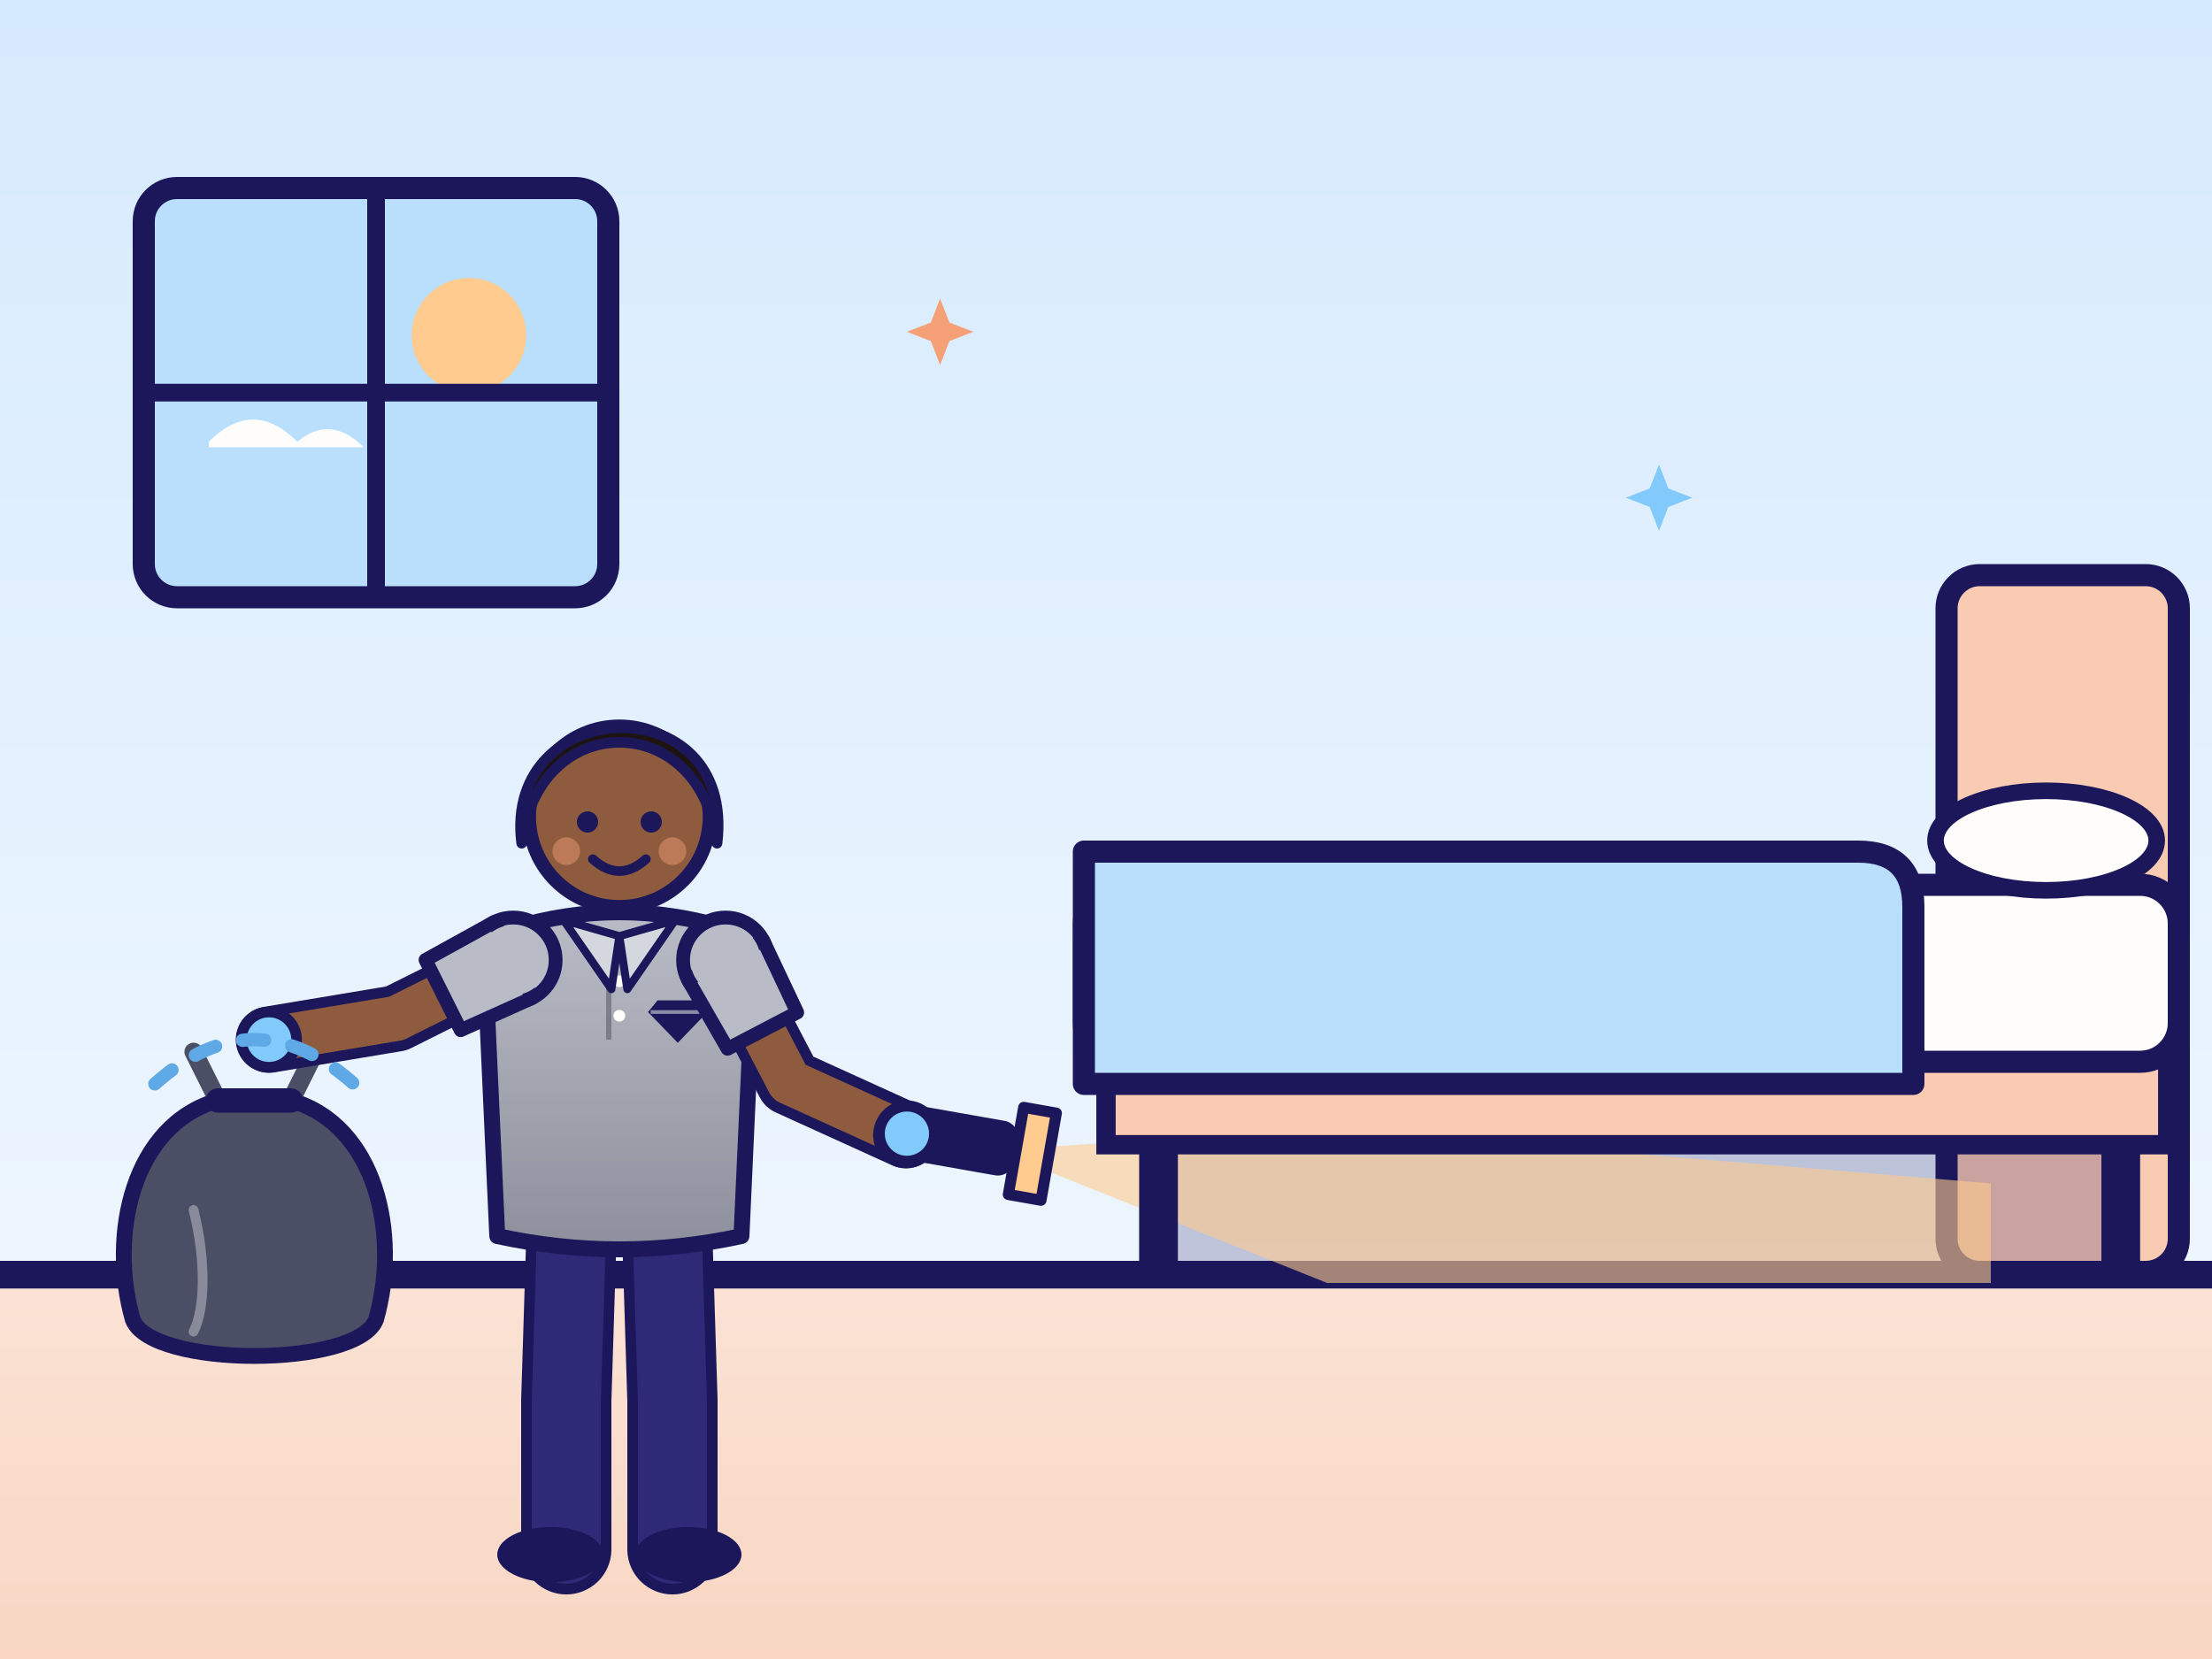
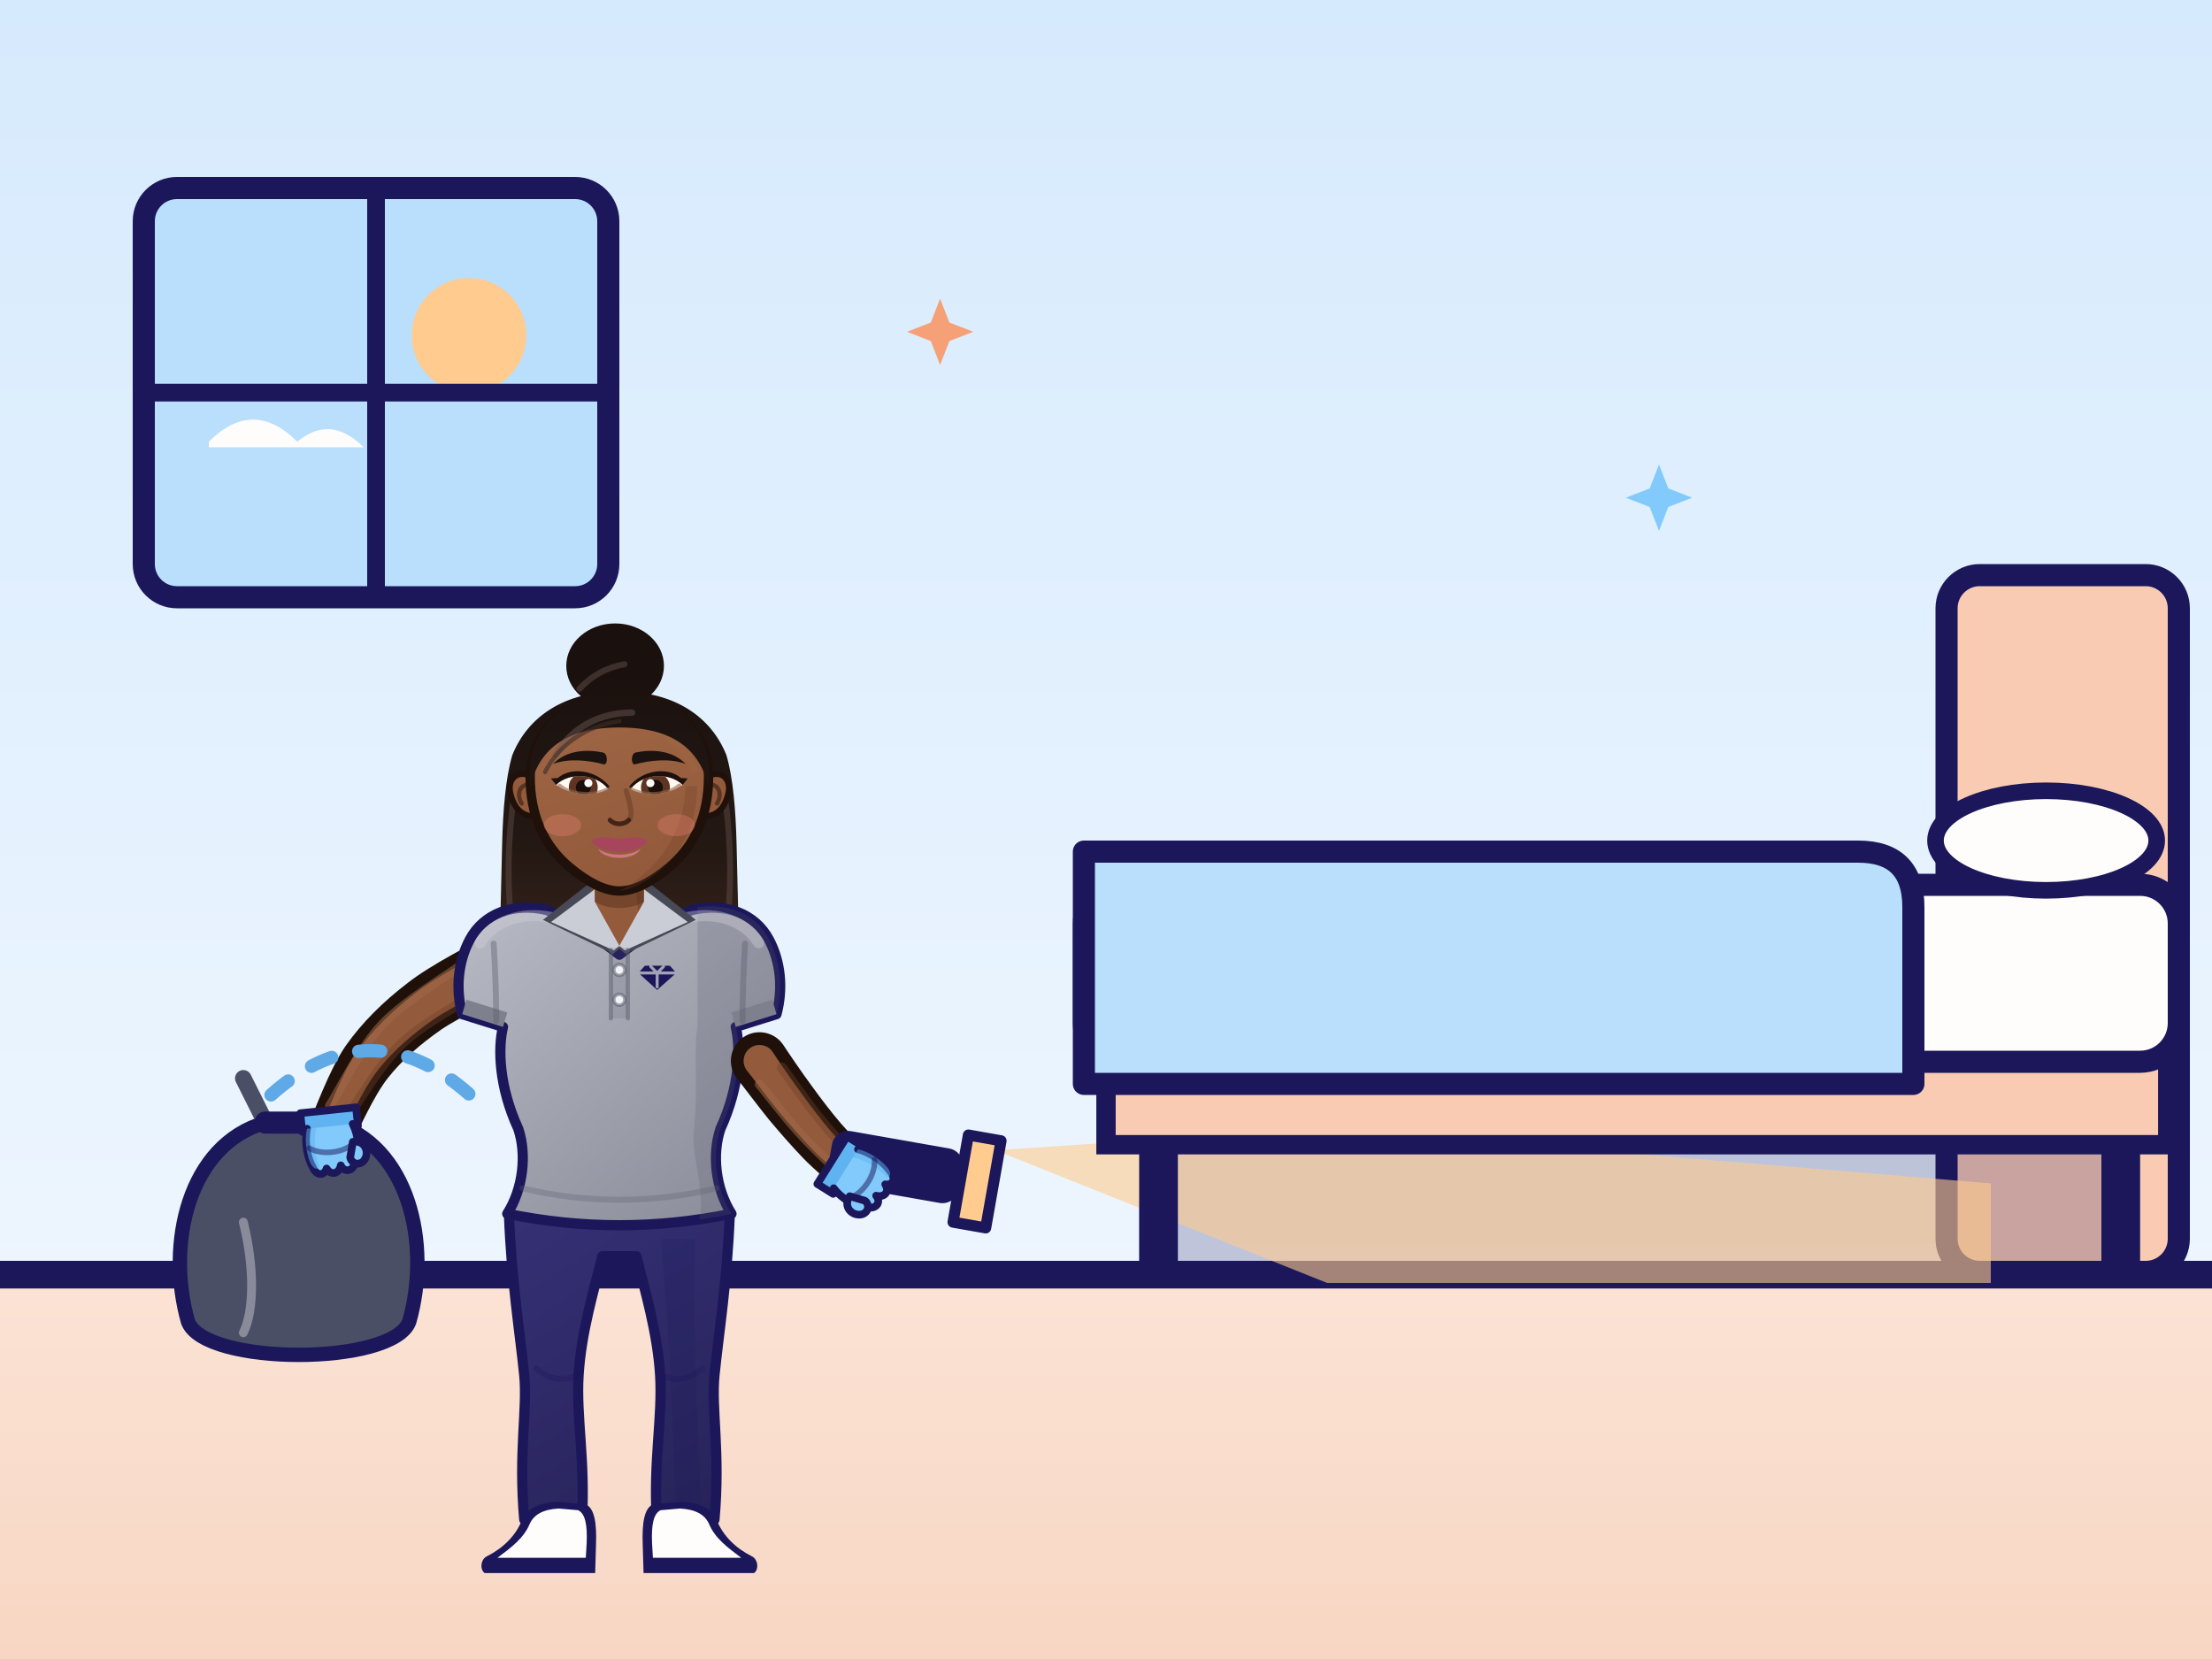
<svg xmlns="http://www.w3.org/2000/svg" width="400" height="300" viewBox="0 0 400 300">
  <defs>
    <linearGradient id="nbSa_wall" x1="0" y1="0" x2="0" y2="1">
      <stop offset="0" stop-color="#D6EAFD" />
      <stop offset="1" stop-color="#F4F9FF" />
    </linearGradient>
-     <linearGradient id="nbSa_po" x1="0" y1="0" x2="0" y2="1">
+     <linearGradient id="kq" gradientUnits="userSpaceOnUse" x1="-38" y1="-160" x2="20" y2="-82">
      <stop offset="0" stop-color="#B9BBC6" />
      <stop offset="1" stop-color="#8D8F9C" />
+     </linearGradient>
+     <linearGradient id="kr" gradientUnits="userSpaceOnUse" x1="-28" y1="-88" x2="24" y2="-8">
+       <stop offset="0" stop-color="#363177" />
+       <stop offset="1" stop-color="#262257" />
+     </linearGradient>
+     <linearGradient id="kj" x1="0" y1="0" x2=".3" y2="1">
+       <stop offset="0" stop-color="#A16847" />
+       <stop offset="1" stop-color="#935A3B" />
    </linearGradient>
    <linearGradient id="nbSa_fl" x1="0" y1="0" x2="0" y2="1">
      <stop offset="0" stop-color="#FBE3D5" />
      <stop offset="1" stop-color="#F8D6C3" />
    </linearGradient>
-     <radialGradient id="nbSa_gl" cx=".5" cy=".5" r=".5">
-       <stop offset="0" stop-color="#FFCB8E" stop-opacity="0.95" />
-       <stop offset="0.55" stop-color="#FFCB8E" stop-opacity="0.55" />
-       <stop offset="1" stop-color="#FFCB8E" stop-opacity="0" />
-     </radialGradient>
-     <linearGradient id="nbSa_sky" x1="0" y1="0" x2="0" y2="1">
-       <stop offset="0" stop-color="#BFE1FC" />
-       <stop offset="1" stop-color="#F2F8FF" />
+     <g id="h5g">
+       <g stroke="#1B175A" stroke-width="1.8">
+         <path d="M-6.6 -5.4H6.6V-1C4 .4-4 .4-6.6 -1Z" fill="#5FB3F0" />
+         <path d="M-5.4 -1.6C-6.6 1.6-6.4 5.4-5 7.6C-4.2 9.6-2.2 9.6-1.6 7.8C-1 9.8 1 10 1.8 8.2C2.6 10 4.4 9.6 5 7.6C6 5.4 6.4 1.6 5.4 -1.6" fill="#82CAFB" />
+         <path d="M-5 2.6C-7.8 2.4-8.8 5.4-7.2 7.2C-6 8.4-4.2 7.8-4 6.2Z" fill="#82CAFB" />
+         <path d="M3.2 -1.6C4.2 1.6 4.2 5.2 3.4 7.6C4.2 8.6 5.2 7.6 5.6 6C6.2 3.6 6.2 .6 5.4 -1.6Z" fill="#5FB3F0" fill-opacity=".5" stroke="none" />
+         <path d="M-5.2 3C-2.2 5 2.6 5 5.4 3" fill="none" stroke="#1B175A" stroke-width="1.3" stroke-opacity=".5" />
+       </g>
+     </g>
+     <linearGradient id="kh" gradientUnits="userSpaceOnUse" x1="0" y1="-212" x2="0" y2="-128">
+       <stop offset="0" stop-color="#1A110F" />
+       <stop offset=".5" stop-color="#241813" />
+       <stop offset=".8" stop-color="#35231B" />
+       <stop offset="1" stop-color="#5A3A29" />
    </linearGradient>
+     <clipPath id="ke">
+       <path d="M6.1 1C3.1-2.8-3.1-3-6.2 0C-3.1 2.3 2.5 3 6.1 1Z" />
+     </clipPath>
+     <g id="ky">
+       <path d="M6.1 1C3.1-2.8-3.1-3-6.2 0C-3.1 2.3 2.5 3 6.1 1Z" fill="#FFF8F3" />
+       <g clip-path="url(#ke)">
+         <circle cx=".2" cy=".6" r="3.4" fill="#5E3522" />
+         <circle cx=".2" cy=".6" r="1.75" fill="#1A0F0B" />
+       </g>
+       <circle cx="1.4" cy="-.4" r=".95" fill="#FFFCFC" />
+       <path d="M6.1 1C3.1-2.8-3.1-3-6.2 0L-7.4-1.5L-5.8-1.6C-2.6-4.4 3.4-3.4 6.4 .4Z" fill="#1E110D" />
+       <path d="M-5.4 .2C-3.1 2.3 2.5 3 6.1 1" fill="none" stroke="#946447" stroke-width="1" stroke-opacity=".6" stroke-linecap="round" />
+     </g>
+     <g id="ks" stroke="none">
+       <path d="M-9.8 .6L-10-6C-10.2-11.4-9.6-14.6-7.6-15.6L-1-16.2C3.4-16 6.2-14.6 7.4-12C8.8-8.2 12-5.2 15.6-3.4C17.2-2.7 17.4-.2 16.2 .6Z" fill="#1B175A" />
+       <path d="M-7.6-3L-7.8-6.4C-8-11-7.4-13.4-5.8-14.2L-1.2-14.6C2.4-14.4 4.6-13.2 5.6-11C7-7.6 10-5.4 13.2-3Z" fill="#FFFCFC" />
+     </g>
  </defs>
  <rect width="400" height="300" fill="url(#nbSa_wall)" />
  <rect y="230" width="400" height="70" fill="url(#nbSa_fl)" />
  <rect y="228" width="400" height="5" fill="#1B175A" />
  <rect x="26" y="34" width="84" height="74" rx="6" fill="#B9DFFC" stroke="#1B175A" stroke-width="4" />
  <circle cx="84.8" cy="60.64" r="10.36" fill="#FFCB8E" />
  <path d="M37.76 79.88q8 -8 16 0q6 -5 12 1h-28z" fill="#FFFCFC" />
  <path d="M68 34V108M26 71H110" stroke="#1B175A" stroke-width="3.2" />
  <rect x="352" y="104" width="42" height="126" rx="6" fill="#F9CBB2" stroke="#1B175A" stroke-width="4" />
  <rect x="206" y="206" width="180" height="26" fill="#1B175A" opacity=".22" />
  <path d="M180 208L240 204L360 214V232L240 232Z" fill="#FFCB8E" opacity=".6" />
  <rect x="200" y="190" width="192" height="17" fill="#F9CBB2" stroke="#1B175A" stroke-width="3.5" />
  <rect x="206" y="207" width="7" height="25" fill="#1B175A" />
  <rect x="380" y="207" width="7" height="25" fill="#1B175A" />
  <rect x="196" y="160" width="198" height="32" rx="7" fill="#FFFCFC" stroke="#1B175A" stroke-width="4" />
  <path d="M196 154H336Q346 154 346 164V196H196Z" fill="#B9DFFC" stroke="#1B175A" stroke-width="4" stroke-linejoin="round" />
  <ellipse cx="370" cy="152" rx="20" ry="9" fill="#FFFCFC" stroke="#1B175A" stroke-width="3" />
-   <g transform="translate(46 232) rotate(0) scale(1.1)">
+   <g transform="translate(54 233) rotate(0) scale(1)">
    <path d="M-6 -30C-20 -26 -24 -8 -20 6C-17 14 17 14 20 6C24 -8 20 -26 6 -30Z" fill="#4B4F66" stroke="#1B175A" stroke-width="2.6" stroke-linejoin="round" />
    <path d="M-6 -30L-10 -38M6 -30L10 -38" stroke="#4B4F66" stroke-width="3" stroke-linecap="round" />
    <path d="M-6 -30L6 -30" stroke="#1B175A" stroke-width="4" stroke-linecap="round" />
    <path d="M-10 -12C-8 -4 -8 4 -10 8" fill="none" stroke="#FFFCFC" stroke-width="1.6" opacity=".35" stroke-linecap="round" />
  </g>
-   <g transform="translate(112 284) scale(0.96)">
-     <path d="M-9 -64 -10 -32 -10 -4" fill="none" stroke="#1B175A" stroke-width="17" stroke-linecap="round" stroke-linejoin="round" />
-     <path d="M9 -64 10 -32 10 -4" fill="none" stroke="#1B175A" stroke-width="17" stroke-linecap="round" stroke-linejoin="round" />
-     <path d="M-9 -64 -10 -32 -10 -4" fill="none" stroke="#2F2A78" stroke-width="13" stroke-linecap="round" stroke-linejoin="round" />
-     <path d="M9 -64 10 -32 10 -4" fill="none" stroke="#2F2A78" stroke-width="13" stroke-linecap="round" stroke-linejoin="round" />
-     <ellipse cx="-13" cy="-3" rx="10" ry="5.2" fill="#1B175A" />
-     <ellipse cx="13" cy="-3" rx="10" ry="5.2" fill="#1B175A" />
-     <rect x="-5.5" y="-131" width="11" height="14" fill="#8E5B3E" stroke="#1B175A" stroke-width="2" />
-     <path d="M-20 -121C-25 -119 -26 -114 -25 -107L-23 -63Q0 -58 23 -63L25 -107C26 -114 25 -119 20 -121Q0 -127 -20 -121Z" fill="url(#nbSa_po)" stroke="#1B175A" stroke-width="3" stroke-linejoin="round" />
-     <path d="M-2 -116V-100" stroke="#5C5E6D" stroke-width="1" opacity=".6" />
-     <circle cx="0" cy="-111" r="1.1" fill="#FFFCFC" />
-     <circle cx="0" cy="-104.5" r="1.1" fill="#FFFCFC" />
-     <path d="M-10.5 -122.5L-1.5 -109.5L0 -119.5ZM10.5 -122.5L1.5 -109.5L0 -119.5Z" fill="#D5D7DF" stroke="#1B175A" stroke-width="1.5" stroke-linejoin="round" />
-     <path d="M7.2 -107.4H14.8L16.6 -105.2L11 -99.4L5.4 -105.2Z" fill="#1B175A" />
-     <path d="M5.9 -105.2H16.1" stroke="#B9BBC6" stroke-width=".7" opacity=".7" />
-     <path d="M-20 -115 L-42 -104 -66 -100" fill="none" stroke="#1B175A" stroke-width="12.5" stroke-linecap="round" stroke-linejoin="round" />
-     <path d="M-20 -115 L-42 -104 -66 -100" fill="none" stroke="#8E5B3E" stroke-width="8.5" stroke-linecap="round" stroke-linejoin="round" />
-     <circle cx="-20" cy="-115" r="8" fill="#B9BBC6" stroke="#1B175A" stroke-width="2.6" />
-     <path d="M-23.58 -122.16L-36.51 -115.02L-29.89 -101.78L-16.42 -107.84Z" fill="#B9BBC6" stroke="#1B175A" stroke-width="2.6" stroke-linejoin="round" />
-     <circle cx="-20" cy="-115" r="6.6" fill="#B9BBC6" />
-     <circle cx="-66" cy="-100" r="5.2" fill="#82CAFB" stroke="#1B175A" stroke-width="2" />
-     <path d="M20 -115 L32 -92 54 -82" fill="none" stroke="#1B175A" stroke-width="12.5" stroke-linecap="round" stroke-linejoin="round" />
-     <path d="M20 -115 L32 -92 54 -82" fill="none" stroke="#8E5B3E" stroke-width="8.5" stroke-linecap="round" stroke-linejoin="round" />
-     <circle cx="20" cy="-115" r="8" fill="#B9BBC6" stroke="#1B175A" stroke-width="2.6" />
-     <path d="M12.91 -111.3L20.38 -98.28L33.5 -105.12L27.09 -118.7Z" fill="#B9BBC6" stroke="#1B175A" stroke-width="2.6" stroke-linejoin="round" />
-     <circle cx="20" cy="-115" r="6.6" fill="#B9BBC6" />
-     <circle cx="54" cy="-82" r="5.2" fill="#82CAFB" stroke="#1B175A" stroke-width="2" />
-     <circle cx="0" cy="-142" r="17" fill="#8E5B3E" stroke="#1B175A" stroke-width="2.6" />
-     <path d="M-18.4 -137C-22 -165 22 -167 18.4 -137C17 -149 9 -156 0 -156C-9 -156 -17 -149 -18.4 -137Z" fill="#1D1412" stroke="#1B175A" stroke-width="2" stroke-linejoin="round" />
-     <circle cx="-6" cy="-141" r="2" fill="#1B175A" />
-     <circle cx="6" cy="-141" r="2" fill="#1B175A" />
-     <circle cx="-10" cy="-135.5" r="2.6" fill="#F6A078" opacity=".45" />
-     <circle cx="10" cy="-135.5" r="2.6" fill="#F6A078" opacity=".45" />
-     <path d="M-5 -134Q0 -129.5 5 -134" fill="none" stroke="#1B175A" stroke-width="1.8" stroke-linecap="round" />
+   <g transform="translate(112 284) scale(0.768)" stroke-linejoin="round" stroke-linecap="round">
+     <g>
+       <ellipse cx="-1" cy="-213" rx="11.5" ry="10" fill="url(#kh)" />
+       <path d="M-9.4 -207.6C-6.4 -210.8-3 -212.6 1.2 -213.4" fill="none" stroke="#6A5550" stroke-width="1.4" stroke-opacity=".45" />
+       <path d="M0 -207C-13 -207-21.6 -201-25.2 -192C-26.8 -186.6-27.4 -179-27.6 -171C-27.8 -163-28 -155-28.2 -146C-18.6 -150.2-9.4 -151.8 0 -151.8C9.4 -151.8 18.6 -150.2 28.2 -146C28 -155 27.8 -163 27.6 -171C27.4 -179 26.8 -186.6 25.2 -192C21.6 -201 13 -207 0 -207Z" fill="url(#kh)" />
+       <path d="M-24.6 -184C-26.4 -172-26.6 -160-25 -150M24.6 -184C26.4 -172 26.6 -160 25 -150" fill="none" stroke="#6A5550" stroke-width="1.4" stroke-opacity=".42" stroke-linecap="round" />
+     </g>
+     <g stroke="#1B175A">
+       <path d="M-26 -84C-25.4 -68-23.4 -56-22.4 -46C-21.6 -38-23.8 -28-22.4 -12H-8.8C-8 -26-10.2 -36-9.6 -46C-9 -56-6 -66-4 -74H4C6 -66 9 -56 9.6 -46C10.2 -36 8 -26 8.8 -12H22.4C23.8 -28 21.6 -38 22.4 -46C23.4 -56 25.4 -68 26 -84Z" fill="url(#kr)" stroke-width="2.4" />
+       <path d="M9.8 -78C11.4 -60 12.6 -36 13.4 -13.5H19.4C18.2 -36 17.4 -60 17.8 -78Z" fill="#1B175A" fill-opacity=".18" stroke="none" />
+       <path d="M-19.6 -47.6C-16.4 -44.8-13.2 -44.6-10.4 -45.8M19.6 -47.6C16.4 -44.8 13.2 -44.6 10.4 -45.8" fill="none" stroke="#1B175A" stroke-width="1.4" stroke-opacity=".3" stroke-linecap="round" />
+       <use href="#ks" transform="translate(-15.5)scale(-1 1)" />
+       <use href="#ks" transform="translate(15.5)" />
+     </g>
+     <g transform="scale(-1 1)">
+       <g fill="none">
+         <path d="M30.4-148.2C33.5-146.4 43.6-141.4 49-137.1C54.5-132.9 59.4-128.1 63.2-122.7C67-117.2 70.5-107.3 71.9-104.2L64.1-101.8C62.7-104.3 59.2-112.5 55.6-117C52.1-121.4 47.8-125.1 42.8-128.6C37.8-132 28.5-136.2 25.6-137.8Z" fill="#935A3B" stroke="#1F110A" stroke-width="3" stroke-linejoin="round" />
+         <g fill="none" stroke-linecap="round">
+           <path d="M36.7-142.9C39.9-140.5 50.6-134.1 55.8-128.6C61.1-123 66.1-112.6 68.2-109.4" stroke="#A16847" stroke-width="2.2" stroke-opacity=".55" />
+           <path d="M33.1-136.2C36.2-134.2 46.3-128.8 51.3-124C56.4-119.2 61.5-110.2 63.6-107.5" stroke="#6F4029" stroke-width="2.4" stroke-opacity=".4" />
+         </g>
+       </g>
+       <g transform="translate(68 -103) rotate(6)">
+         <use href="#h5g" />
+       </g>
+     </g>
+     <path d="M-6.2 -171C-6.8 -158-7.6 -150-8.4 -145H8.4C7.6 -150 6.8 -158 6.2 -171Z" fill="#935A3B" />
+     <path d="M3.4 -170C4 -158 4.8 -150 5.6 -145H8.4C7.6 -150 6.8 -158 6.2 -171Z" fill="#59321F" fill-opacity=".35" />
+     <path d="M-6.4 -163.8C-4.2 -157.6 4.2 -157.6 6.4 -163.8L6.8 -158.4C4 -155.2-4 -155.2-6.8 -158.4Z" fill="#59321F" fill-opacity=".5" />
+     <g>
+       <path d="M0 -145L8.5 -151.5L17 -155.5C25 -157.4 32 -154.6 35.2 -148.6C38 -143.4 38.6 -137 37 -131L27.4 -128C28.6 -123 28.4 -114 23.8 -104C21.8 -98 22.6 -90 26.4 -84C8.8 -80.4-8.8 -80.4-26.4 -84C-22.6 -90-21.8 -98-23.8 -104C-28.4 -114-28.6 -123-27.4 -128L-37 -131C-38.6 -137-38 -143.4-35.2 -148.6C-32 -154.6-25 -157.4-17 -155.5L-8.5 -151.5Z" fill="url(#kq)" stroke="#1B175A" stroke-width="2.4" />
+       <path d="M18.4 -156.2C26 -157.2 32.4 -154.4 35.2 -148.6C38 -143.4 38.6 -137 37 -131L27.4 -128C28.6 -123 28.4 -114 23.8 -104C21.8 -98 22.6 -90 26.4 -84C23.8 -83.4 21.4 -83 18.8 -82.7C20.4 -90 16.6 -98 17.6 -104C18.6 -114 17.4 -123 18.4 -128Z" fill="#5C5E6D" fill-opacity=".22" />
+       <path d="M37 -131L27.4 -128L26.4 -131.4L36 -134.4ZM-37 -131L-27.4 -128L-26.4 -131.4L-36 -134.4Z" fill="#7E808E" />
+       <path d="M-16.2 -153.8C-23.4 -155.2-29.6 -152.8-32.8 -147.8M16.2 -153.8C23.4 -155.2 29.6 -152.8 32.8 -147.8" fill="none" stroke="#D2D4DC" stroke-width="2.6" stroke-opacity=".38" stroke-linecap="round" />
+       <path d="M29.6 -147.6C29.2 -141 29 -135.2 29 -129.4M-29.6 -147.6C-29.2 -141-29 -135.2-29 -129.4" fill="none" stroke="#5C5E6D" stroke-width="1.4" stroke-opacity=".4" stroke-linecap="round" />
+       <path d="M-22.8 -90C-8 -86.4 8 -86.4 22.8 -90" fill="none" stroke="#5C5E6D" stroke-width="1.4" stroke-opacity=".3" />
+       <g fill="#474956">
+         <path d="M-6.6 -162.2L-18 -153.2L-1.4 -145.2L0 -146.4L-6.6 -158.6Z" />
+         <path d="M6.6 -162.2L18 -153.2L1.4 -145.2L0 -146.4L6.6 -158.6Z" />
+       </g>
+       <g fill="#CBCDD6">
+         <path d="M-5.8 -160.4L-16.1 -152.7L-1.3 -146L0 -147.1L-5.8 -157.5Z" />
+         <path d="M5.8 -160.4L16.1 -152.7L1.3 -146L0 -147.1L5.8 -157.5Z" />
+       </g>
+       <path d="M-2 -146.7H2V-130H-2Z" fill="#5C5E6D" fill-opacity=".16" />
+       <path d="M-2 -146.1V-130M2 -146.1V-130" fill="none" stroke="#5C5E6D" stroke-width="1" stroke-opacity=".5" />
+       <g fill="#F2F3F6" stroke="#5C5E6D" stroke-width=".8" stroke-opacity=".55">
+         <circle cx="0" cy="-141.4" r="1.3" />
+         <circle cx="0" cy="-134.4" r="1.3" />
+       </g>
+       <path d="M6 -142.4H11.9L13.4 -140.7L8.9 -136.7L4.5 -140.7Z" fill="#1B175A" />
+       <path d="M4.8 -140.7H13.1M7.4 -142.2L8.9 -140.7L10.4 -142.2M8.9 -140.4V-137.4" fill="none" stroke="#B9BBC6" stroke-width=".7" stroke-opacity=".85" />
+     </g>
+     <g fill="none">
+       <path d="M37.3-123C38.4-121.3 41.8-116.3 44.1-113.2C46.4-110 48.8-106.9 51.1-104.2C53.4-101.6 56.6-98.3 57.7-97.1L52.3-90.9C51-92.1 47-95.4 44.4-98.1C41.7-100.9 39-104 36.4-107.1C33.8-110.3 30-115.4 28.7-117A5.2 5.2 0 0 1 37.3-123Z" fill="#935A3B" stroke="#1F110A" stroke-width="3" stroke-linejoin="round" />
+       <g fill="none" stroke-linecap="round">
+         <path d="M33-114.5C34.5-112.7 39-106.8 42.1-103.4C45.1-100 49.7-95.7 51.3-94.2" stroke="#A16847" stroke-width="2.2" stroke-opacity=".55" />
+         <path d="M38.3-118.4C39.7-116.5 43.8-110.6 46.5-107.2C49.3-103.7 53.3-99.3 54.6-97.8" stroke="#6F4029" stroke-width="2.4" stroke-opacity=".4" />
+       </g>
+     </g>
+     <g>
+       <g fill="#935A3B" stroke="#1F110A" stroke-width="1.4">
+         <path d="M-20.1 -186.5C-23.7 -189.1-26.4 -186.5-25.7 -183.2C-25 -179.9-23.2 -177.6-20.1 -177.6Z" />
+         <path d="M20.1 -186.5C23.7 -189.1 26.4 -186.5 25.7 -183.2C25 -179.9 23.2 -177.6 20.1 -177.6Z" />
+       </g>
+       <path d="M-21.9 -185C-23.7 -184.6-24.1 -182.4-23 -180.6M21.9 -185C23.7 -184.6 24.1 -182.4 23 -180.6" fill="none" stroke="#2D170E" stroke-width="1" stroke-opacity=".55" />
+       <path d="M0 -206C12.1 -206 21 -197.9 21 -186.9C21 -178 17.9 -170.7 11.6 -165.5C7.6 -162.2 3.6 -160 0 -160C-3.6 -160-7.6 -162.2-11.6 -165.5C-17.9 -170.7-21 -178-21 -186.9C-21 -197.9-12.1 -206 0 -206Z" fill="url(#kj)" stroke="#1F110A" stroke-width="2.2" />
+       <path d="M18.3 -184.7C18.3 -175.1 14.3 -167.8 7.1 -163C4.9 -161.5 2.7 -160.4 0 -160C8 -164.4 15.2 -172.4 15.6 -184.7Z" fill="#6F4029" fill-opacity=".28" />
+       <path d="M-2.7 -203.8C7.2 -202.3 15.2 -197.2 18.8 -188.4L17 -187.6C15.2 -194.2 7.2 -199-2.7 -201.9Z" fill="#9E6E4A" fill-opacity=".14" />
+       <g fill="#F0877A" fill-opacity=".3">
+         <ellipse cx="-13.4" cy="-175.5" rx="4.4" ry="2.6" />
+         <ellipse cx="13.4" cy="-175.5" rx="4.4" ry="2.6" />
+       </g>
+     </g>
+     <g>
+       <path d="M-3.6 -189.8C-7.2 -190.8-12.1 -191.3-15.6 -189.9C-12.5 -193.2-7.6 -193.4-3.8 -192.6C-2.7 -192.3-2.7 -189.8-3.6 -189.8Z" fill="#1C120F" />
+       <path d="M3.6 -189.8C7.2 -190.8 12.1 -191.3 15.6 -189.9C12.5 -193.2 7.6 -193.4 3.8 -192.6C2.7 -192.3 2.7 -189.8 3.6 -189.8Z" fill="#1C120F" />
+       <use href="#ky" transform="translate(-8.7 -185)" />
+       <use href="#ky" transform="translate(8.7 -185) scale(-1 1)" />
+       <path d="M1.6 -183.6C2.5 -180.6 3.1 -178.4 2.5 -176.9" fill="none" stroke="#6F4029" stroke-width="1.2" stroke-opacity=".6" />
+       <path d="M-2.2 -176.7C-1.1 -175.5 1.1 -175.5 2.2 -176.7" fill="none" stroke="#2D170E" stroke-width="1.1" stroke-opacity=".8" />
+     </g>
+     <g>
+       <path d="M-6.6 -171.8C-4.2 -173.2-1.8 -172.6 0 -172.2C1.8 -172.6 4.2 -173.2 6.6 -171.8C4.4 -168.4-4.4 -168.4-6.6 -171.8Z" fill="#A6455C" />
+       <path d="M-5 -169.9C-2.4 -168.1 2.4 -168.1 5 -169.9C3.6 -167.1-3.6 -167.1-5 -169.9Z" fill="#D07683" />
+     </g>
+     <g>
+       <path d="M-21 -184.5C-22.5 -198-13 -206.5 0 -206.5C13 -206.5 22.5 -198 21 -184.5C19 -193 13 -198.5 0 -198.5C-13 -198.5-19 -193-21 -184.5Z" fill="url(#kh)" />
+       <path d="M-15 -192C-11 -199-4 -202 3 -202" fill="none" stroke="#6A5550" stroke-width="1.5" stroke-opacity=".5" />
+       <path d="M-17.5 -188C-14 -195-7 -199 0 -200" fill="none" stroke="#3E2C25" stroke-width="1" stroke-opacity=".6" />
+     </g>
  </g>
-   <g transform="translate(166 205) rotate(10)">
+   <g transform="translate(156 210) rotate(10)">
    <rect x="-6" y="-5" width="24" height="10" rx="3" fill="#1B175A" />
    <path d="M18 -8H24V8H18Z" fill="#FFCB8E" stroke="#1B175A" stroke-width="2" stroke-linejoin="round" />
  </g>
-   <circle cx="164" cy="205" r="5" fill="#82CAFB" stroke="#1B175A" stroke-width="2" />
-   <path d="M28 196Q46 180 64 196" fill="none" stroke="#5FA9E6" stroke-width="2.4" stroke-dasharray="4 5" stroke-linecap="round" />
+   <g transform="translate(154 212) rotate(-58) scale(0.768)" stroke-linejoin="round" stroke-linecap="round">
+     <use href="#h5g" />
+   </g>
+   <path d="M49 198Q67 182 85 198" fill="none" stroke="#5FA9E6" stroke-width="2.4" stroke-dasharray="4 5" stroke-linecap="round" />
  <path d="M170 54L171.68 58.32L176 60L171.68 61.68L170 66L168.32 61.68L164 60L168.32 58.32Z" fill="#F6A078" />
  <path d="M300 84L301.68 88.32L306 90L301.68 91.68L300 96L298.32 91.68L294 90L298.32 88.32Z" fill="#82CAFB" />
</svg>
